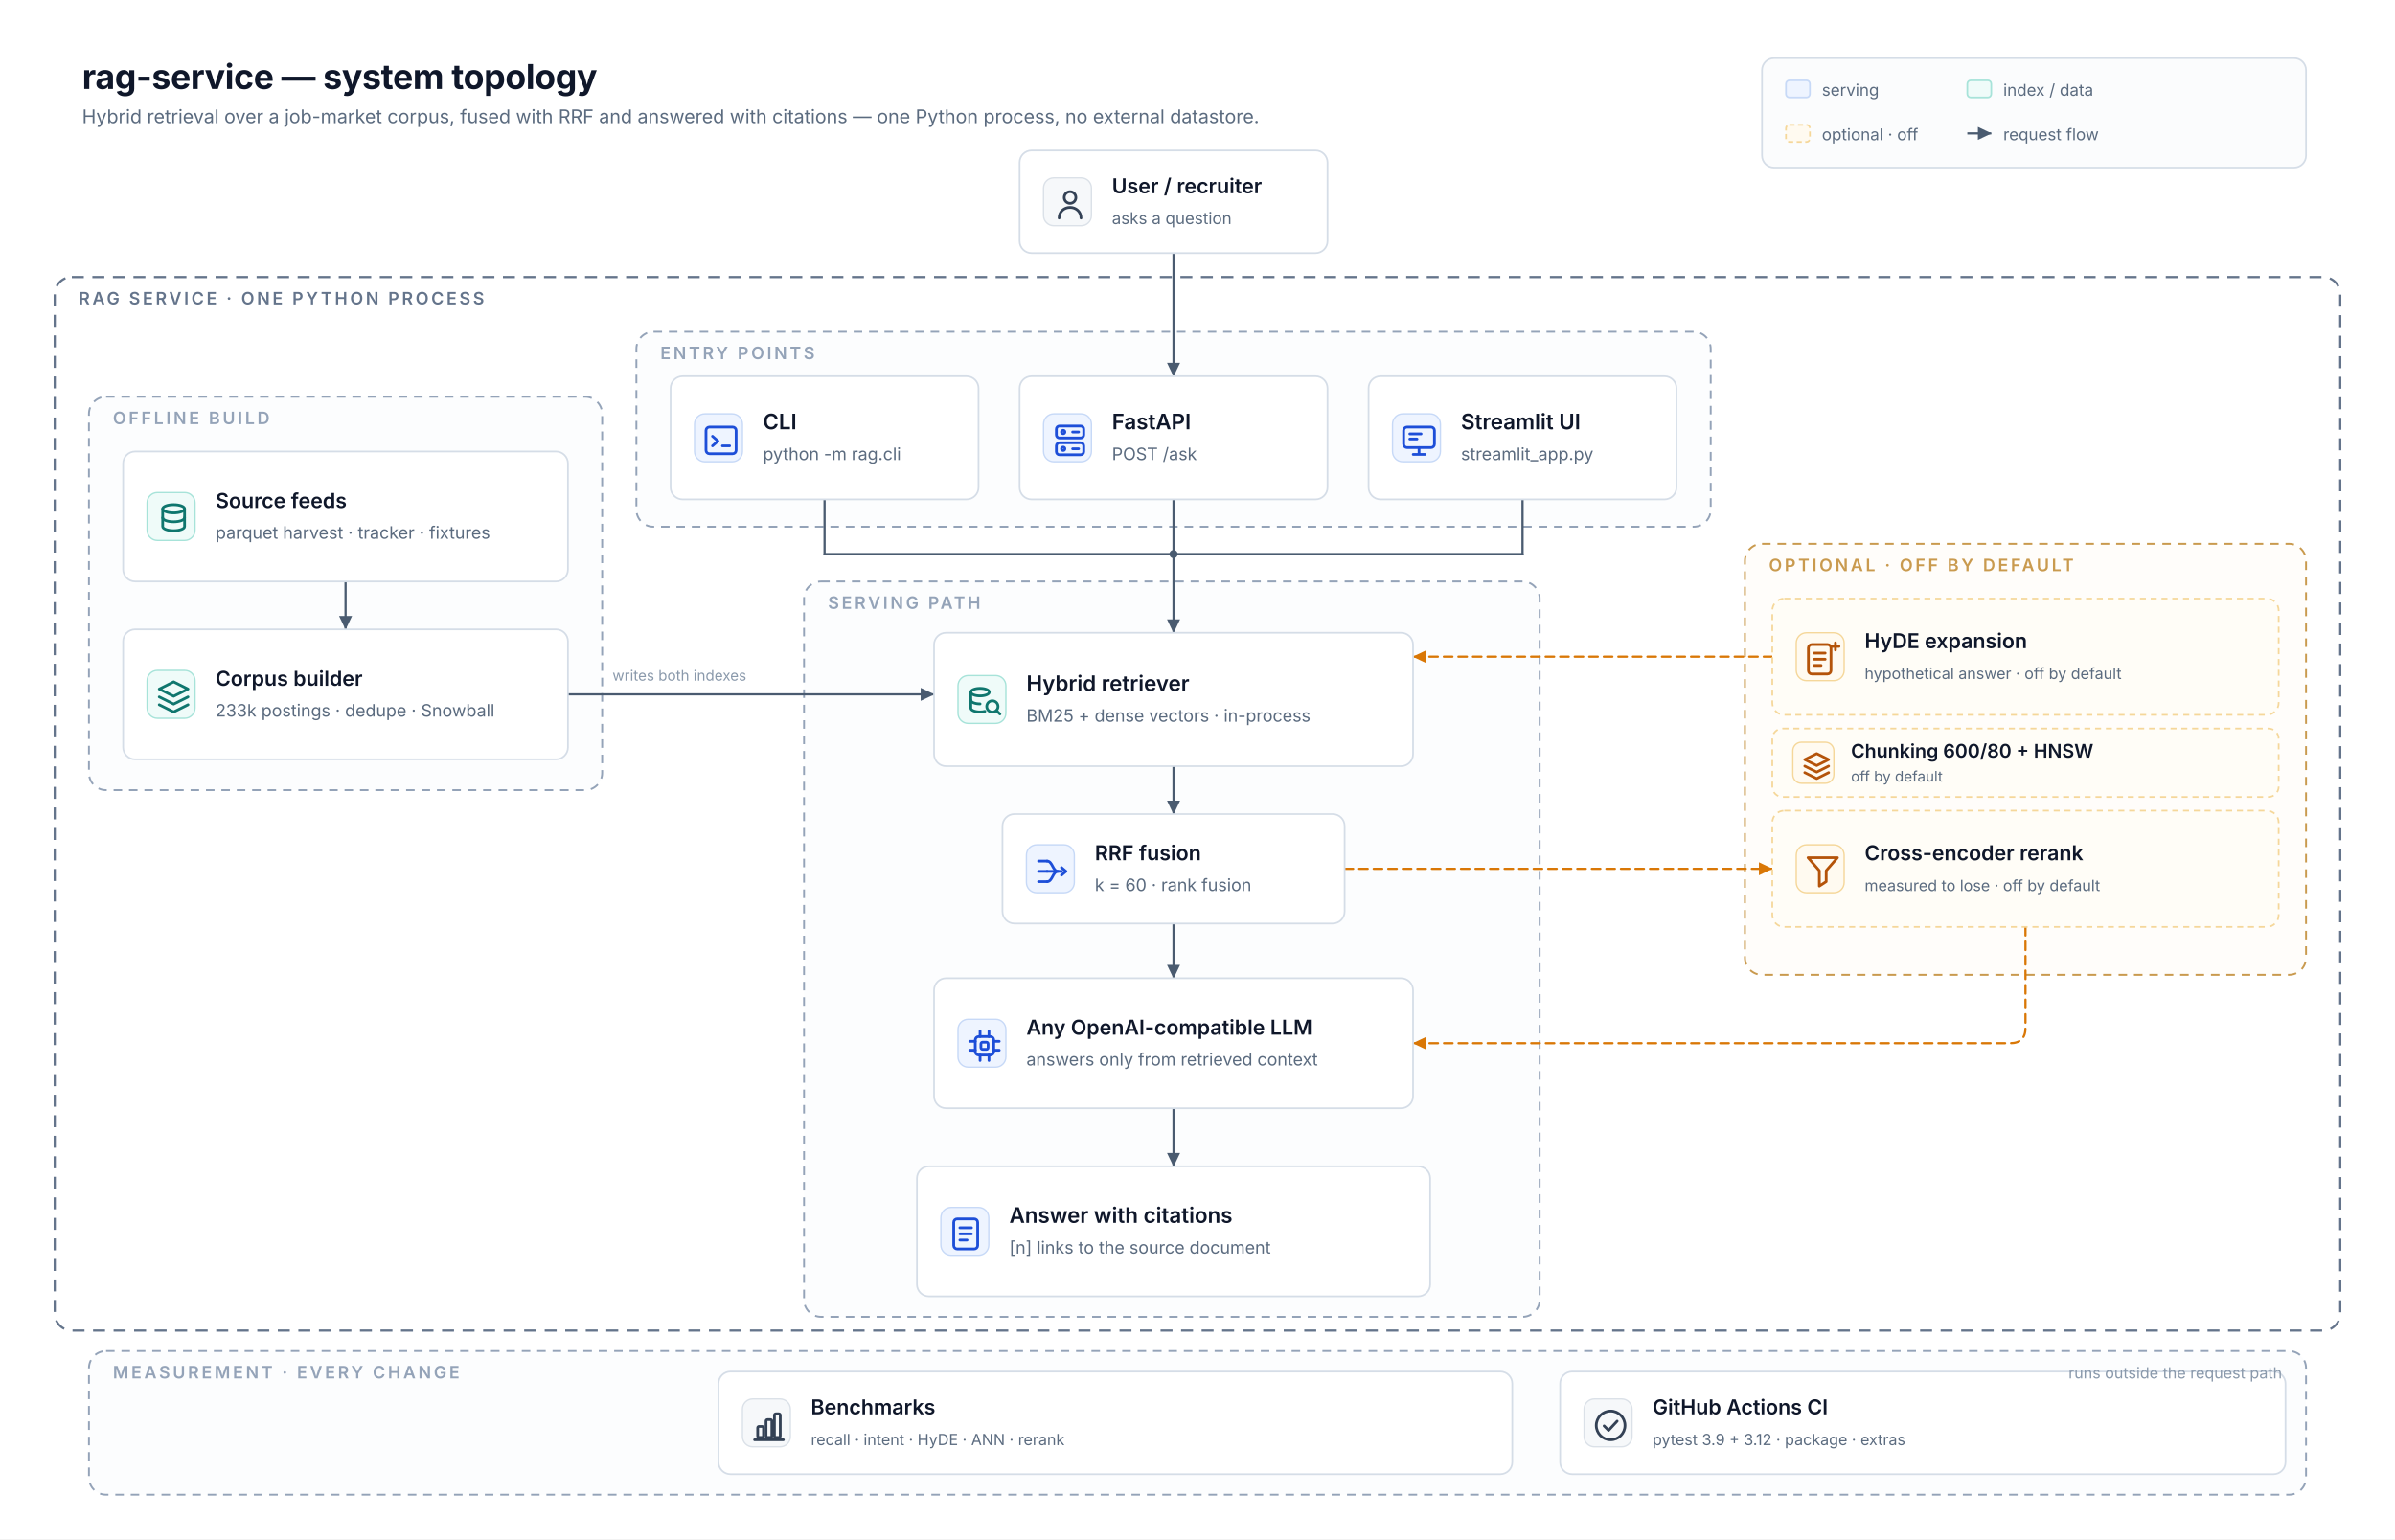
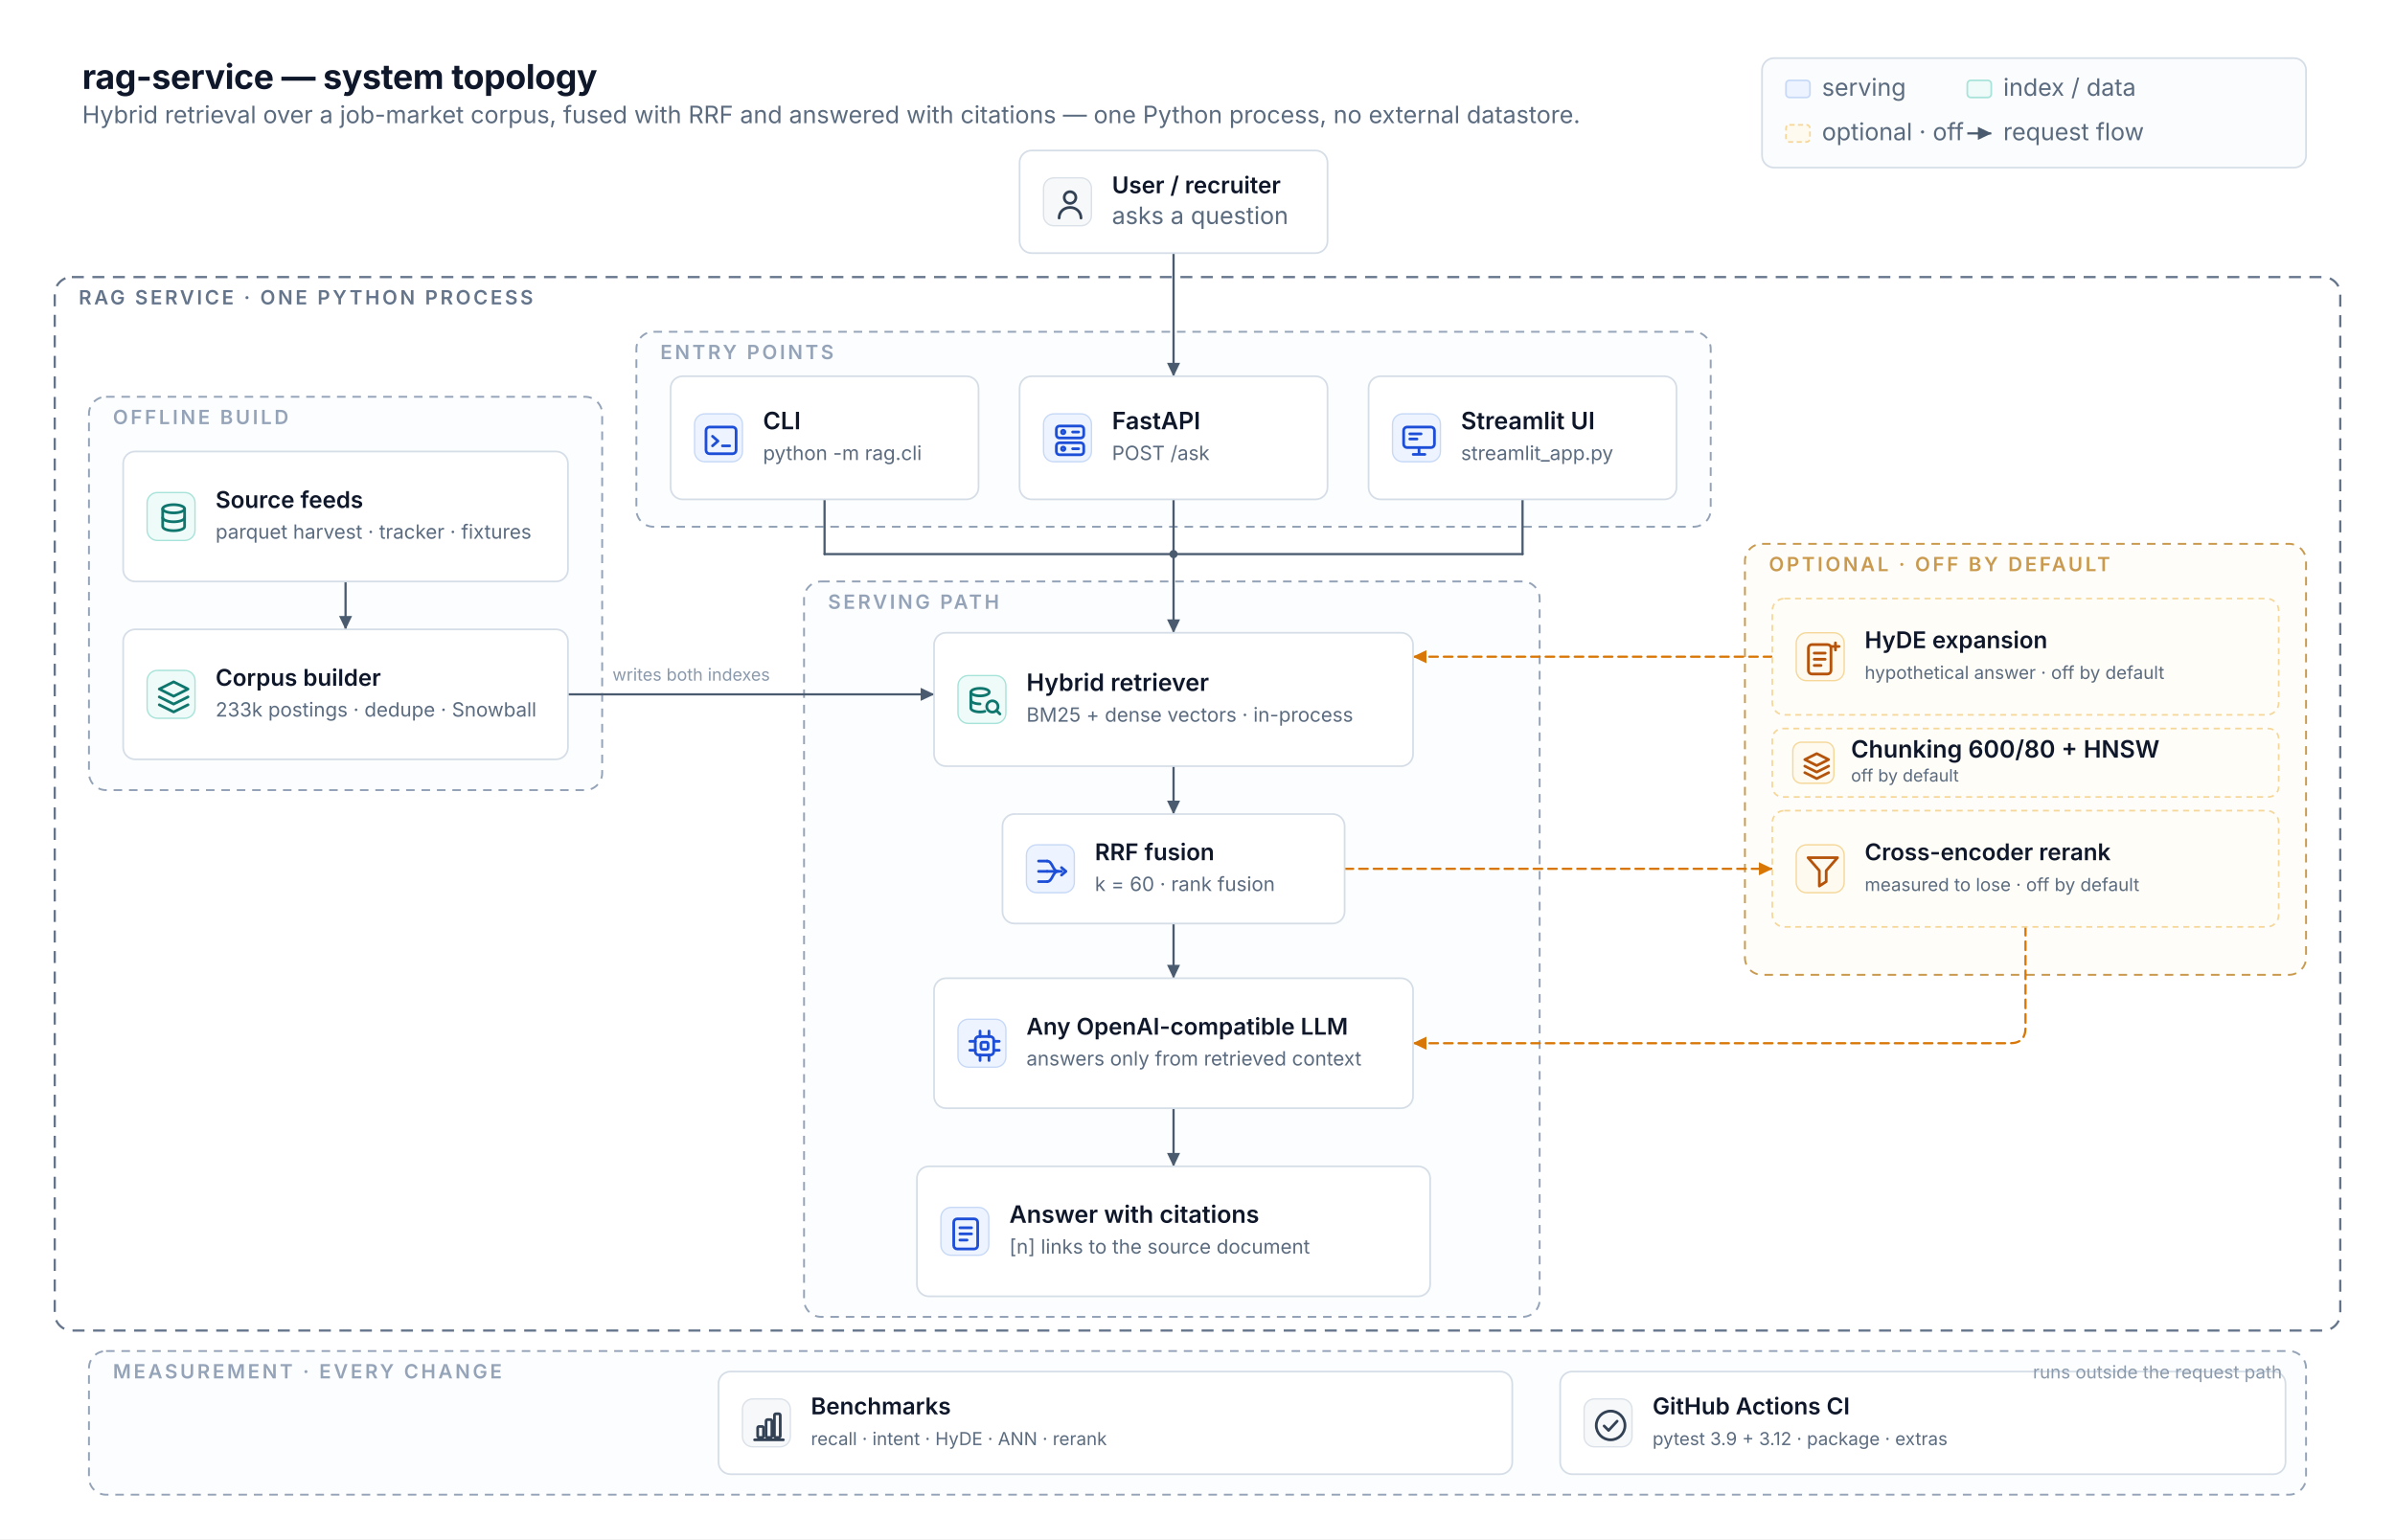
<svg xmlns="http://www.w3.org/2000/svg" width="1400" height="900" viewBox="0 0 1400 900" font-family="Inter, Helvetica, Arial, sans-serif">
  <rect width="1400" height="900" fill="#ffffff" />
  <defs>
    <marker id="ar" viewBox="0 0 10 10" refX="9.4" refY="5" markerWidth="7" markerHeight="7" orient="auto-start-reverse">
      <path d="M0.8 0.8 L9.6 5 L0.8 9.2 z" fill="#4a5b70" />
    </marker>
    <marker id="arAmber" viewBox="0 0 10 10" refX="9.4" refY="5" markerWidth="7" markerHeight="7" orient="auto-start-reverse">
      <path d="M0.8 0.8 L9.6 5 L0.8 9.2 z" fill="#d97706" />
    </marker>
  </defs>
  <text x="48" y="52" font-size="20" font-weight="700" fill="#0f172a" letter-spacing="-0.2">rag-service — system topology</text>
-   <text x="48" y="72" font-size="11" fill="#5b6b7f">Hybrid retrieval over a job-market corpus, fused with RRF and answered with citations — one Python process, no external datastore.</text>
+   <text x="48" y="72" font-size="14" fill="#5b6b7f">Hybrid retrieval over a job-market corpus, fused with RRF and answered with citations — one Python process, no external datastore.</text>
  <rect x="1030" y="34" width="318" height="64" rx="7" fill="#fbfcfd" stroke="#d5dde7" />
  <rect x="1044" y="47" width="14" height="10" rx="2" fill="#eef4ff" stroke="#c7d9f7" />
-   <text x="1065" y="56" font-size="9.5" fill="#5b6b7f">serving</text>
+   <text x="1065" y="56" font-size="14" fill="#5b6b7f">serving</text>
  <rect x="1150" y="47" width="14" height="10" rx="2" fill="#effbf9" stroke="#a7e3d9" />
-   <text x="1171" y="56" font-size="9.5" fill="#5b6b7f">index / data</text>
+   <text x="1171" y="56" font-size="14" fill="#5b6b7f">index / data</text>
  <rect x="1044" y="73" width="14" height="10" rx="2" fill="#fffaf0" stroke="#f5d79a" stroke-dasharray="3 2" />
-   <text x="1065" y="82" font-size="9.5" fill="#5b6b7f">optional · off</text>
+   <text x="1065" y="82" font-size="14" fill="#5b6b7f">optional · off</text>
  <path d="M1150 78h14" stroke="#4a5b70" stroke-width="1.3" marker-end="url(#ar)" />
-   <text x="1171" y="82" font-size="9.5" fill="#5b6b7f">request flow</text>
+   <text x="1171" y="82" font-size="14" fill="#5b6b7f">request flow</text>
  <rect x="32" y="162" width="1336" height="616" rx="10" fill="none" stroke="#64748b" stroke-width="1.3" stroke-dasharray="7 5" />
-   <text x="46" y="178" font-size="10" font-weight="600" fill="#64748b" letter-spacing="1.5">RAG SERVICE · ONE PYTHON PROCESS</text>
+   <text x="46" y="178" font-size="11.5" font-weight="600" fill="#64748b" letter-spacing="1.5">RAG SERVICE · ONE PYTHON PROCESS</text>
  <rect x="372" y="194" width="628" height="114" rx="10" fill="#fcfdfe" stroke="#94a3b8" stroke-width="1.1" stroke-dasharray="5 4" />
-   <text x="386" y="210" font-size="10" font-weight="600" fill="#94a3b8" letter-spacing="1.5">ENTRY POINTS</text>
+   <text x="386" y="210" font-size="11.5" font-weight="600" fill="#94a3b8" letter-spacing="1.5">ENTRY POINTS</text>
  <rect x="52" y="232" width="300" height="230" rx="10" fill="#fcfdfe" stroke="#94a3b8" stroke-width="1.1" stroke-dasharray="5 4" />
-   <text x="66" y="248" font-size="10" font-weight="600" fill="#94a3b8" letter-spacing="1.5">OFFLINE BUILD</text>
+   <text x="66" y="248" font-size="11.5" font-weight="600" fill="#94a3b8" letter-spacing="1.5">OFFLINE BUILD</text>
  <rect x="470" y="340" width="430" height="430" rx="10" fill="#fcfdfe" stroke="#94a3b8" stroke-width="1.1" stroke-dasharray="5 4" />
-   <text x="484" y="356" font-size="10" font-weight="600" fill="#94a3b8" letter-spacing="1.5">SERVING PATH</text>
+   <text x="484" y="356" font-size="11.5" font-weight="600" fill="#94a3b8" letter-spacing="1.5">SERVING PATH</text>
  <rect x="1020" y="318" width="328" height="252" rx="10" fill="#fffdfa" stroke="#c99a4e" stroke-width="1.1" stroke-dasharray="5 4" />
-   <text x="1034" y="334" font-size="10" font-weight="600" fill="#c99a4e" letter-spacing="1.5">OPTIONAL · OFF BY DEFAULT</text>
+   <text x="1034" y="334" font-size="11.5" font-weight="600" fill="#c99a4e" letter-spacing="1.5">OPTIONAL · OFF BY DEFAULT</text>
  <rect x="52" y="790" width="1296" height="84" rx="10" fill="#fcfdfe" stroke="#94a3b8" stroke-width="1.1" stroke-dasharray="5 4" />
-   <text x="66" y="806" font-size="10" font-weight="600" fill="#94a3b8" letter-spacing="1.5">MEASUREMENT · EVERY CHANGE</text>
+   <text x="66" y="806" font-size="11.5" font-weight="600" fill="#94a3b8" letter-spacing="1.5">MEASUREMENT · EVERY CHANGE</text>
  <path d="M 686.0 148.0 L 686.0 220.0" fill="none" stroke="#4a5b70" stroke-width="1.3" marker-end="url(#ar)" stroke-linecap="round" stroke-linejoin="round" />
  <path d="M 482.0 292.0 L 482.0 324.0" fill="none" stroke="#4a5b70" stroke-width="1.3" stroke-linecap="round" />
  <path d="M 686.0 292.0 L 686.0 324.0" fill="none" stroke="#4a5b70" stroke-width="1.3" stroke-linecap="round" />
  <path d="M 890.0 292.0 L 890.0 324.0" fill="none" stroke="#4a5b70" stroke-width="1.3" stroke-linecap="round" />
  <path d="M 482.0 324.0 L 890.0 324.0" fill="none" stroke="#4a5b70" stroke-width="1.3" stroke-linecap="round" />
  <circle cx="686" cy="324" r="2.4" fill="#4a5b70" />
  <path d="M 686.0 324.0 L 686.0 370.0" fill="none" stroke="#4a5b70" stroke-width="1.3" marker-end="url(#ar)" stroke-linecap="round" stroke-linejoin="round" />
  <path d="M 686.0 448.0 L 686.0 476.0" fill="none" stroke="#4a5b70" stroke-width="1.3" marker-end="url(#ar)" stroke-linecap="round" stroke-linejoin="round" />
  <path d="M 686.0 540.0 L 686.0 572.0" fill="none" stroke="#4a5b70" stroke-width="1.3" marker-end="url(#ar)" stroke-linecap="round" stroke-linejoin="round" />
  <path d="M 686.0 648.0 L 686.0 682.0" fill="none" stroke="#4a5b70" stroke-width="1.3" marker-end="url(#ar)" stroke-linecap="round" stroke-linejoin="round" />
  <path d="M 202.0 340.0 L 202.0 368.0" fill="none" stroke="#4a5b70" stroke-width="1.3" marker-end="url(#ar)" stroke-linecap="round" stroke-linejoin="round" />
  <path d="M 332.0 406.0 L 546.0 406.0" fill="none" stroke="#4a5b70" stroke-width="1.3" marker-end="url(#ar)" stroke-linecap="round" stroke-linejoin="round" />
  <path d="M 1036.0 384.0 L 826.0 384.0" fill="none" stroke="#d97706" stroke-width="1.3" stroke-dasharray="5 3.5" marker-end="url(#arAmber)" stroke-linecap="round" stroke-linejoin="round" />
  <path d="M 786.0 508.0 L 1036.0 508.0" fill="none" stroke="#d97706" stroke-width="1.3" stroke-dasharray="5 3.5" marker-end="url(#arAmber)" stroke-linecap="round" stroke-linejoin="round" />
  <path d="M 1184.0 542.0 L 1184.0 601.0 Q 1184.0 610.0 1175.0 610.0 L 826.0 610.0" fill="none" stroke="#d97706" stroke-width="1.3" stroke-dasharray="5 3.5" marker-end="url(#arAmber)" stroke-linecap="round" stroke-linejoin="round" />
  <g>
    <rect x="596" y="88" width="180" height="60" rx="7" fill="#ffffff" stroke="#d5dde7" stroke-width="1" />
    <rect x="610" y="104.0" width="28" height="28" rx="6" fill="#f6f8fa" stroke="#dbe1e8" stroke-width="0.8" />
    <g transform="translate(613.5,107.5) scale(1.000)" fill="none" stroke="#334155" stroke-width="1.60" stroke-linecap="round" stroke-linejoin="round">
      <circle cx="12" cy="8" r="3.4" />
      <path d="M5.6 20c0-3.7 2.9-6.2 6.4-6.2s6.4 2.5 6.4 6.2" />
    </g>
-     <text x="650" y="113.0" font-size="12" font-weight="600" fill="#0f172a">User / recruiter</text>
-     <text x="650" y="131.0" font-size="9.5" fill="#5b6b7f">asks a question</text>
+     <text x="650" y="113.0" font-size="13.5" font-weight="600" fill="#0f172a">User / recruiter</text>
+     <text x="650" y="131.0" font-size="14" fill="#5b6b7f">asks a question</text>
  </g>
  <g>
    <rect x="392" y="220" width="180" height="72" rx="7" fill="#ffffff" stroke="#d5dde7" stroke-width="1" />
    <rect x="406" y="242.0" width="28" height="28" rx="6" fill="#eef4ff" stroke="#c7d9f7" stroke-width="0.8" />
    <g transform="translate(409.5,245.5) scale(1.000)" fill="none" stroke="#1d4ed8" stroke-width="1.60" stroke-linecap="round" stroke-linejoin="round">
      <rect x="3.2" y="4.2" width="17.6" height="15.6" rx="2" />
      <path d="M7 9.6l3.2 2.8L7 15.2" />
      <path d="M12.8 15.2h4.2" />
    </g>
-     <text x="446" y="251.0" font-size="12.5" font-weight="600" fill="#0f172a">CLI</text>
-     <text x="446" y="269.0" font-size="10" fill="#5b6b7f">python -m rag.cli</text>
+     <text x="446" y="251.0" font-size="14" font-weight="600" fill="#0f172a">CLI</text>
+     <text x="446" y="269.0" font-size="11.5" fill="#5b6b7f">python -m rag.cli</text>
  </g>
  <g>
    <rect x="596" y="220" width="180" height="72" rx="7" fill="#ffffff" stroke="#d5dde7" stroke-width="1" />
    <rect x="610" y="242.0" width="28" height="28" rx="6" fill="#eef4ff" stroke="#c7d9f7" stroke-width="0.8" />
    <g transform="translate(613.5,245.5) scale(1.000)" fill="none" stroke="#1d4ed8" stroke-width="1.60" stroke-linecap="round" stroke-linejoin="round">
      <rect x="4" y="3.6" width="16" height="7" rx="1.8" />
      <rect x="4" y="13.4" width="16" height="7" rx="1.8" />
      <circle cx="8" cy="7.1" r="1" />
      <circle cx="8" cy="16.9" r="1" />
      <path d="M13.5 7.1h3.5M13.5 16.9h3.5" />
    </g>
-     <text x="650" y="251.0" font-size="12.5" font-weight="600" fill="#0f172a">FastAPI</text>
-     <text x="650" y="269.0" font-size="10" fill="#5b6b7f">POST /ask</text>
+     <text x="650" y="251.0" font-size="14" font-weight="600" fill="#0f172a">FastAPI</text>
+     <text x="650" y="269.0" font-size="11.5" fill="#5b6b7f">POST /ask</text>
  </g>
  <g>
    <rect x="800" y="220" width="180" height="72" rx="7" fill="#ffffff" stroke="#d5dde7" stroke-width="1" />
    <rect x="814" y="242.0" width="28" height="28" rx="6" fill="#eef4ff" stroke="#c7d9f7" stroke-width="0.8" />
    <g transform="translate(817.5,245.5) scale(1.000)" fill="none" stroke="#1d4ed8" stroke-width="1.60" stroke-linecap="round" stroke-linejoin="round">
      <rect x="3" y="4.2" width="18" height="12" rx="2" />
      <path d="M12 16.2v4M8.6 20.2h6.8" />
      <path d="M6.6 8.2h6.6M6.6 11.2h4.2" />
    </g>
-     <text x="854" y="251.0" font-size="12.5" font-weight="600" fill="#0f172a">Streamlit UI</text>
-     <text x="854" y="269.0" font-size="10" fill="#5b6b7f">streamlit_app.py</text>
+     <text x="854" y="251.0" font-size="14" font-weight="600" fill="#0f172a">Streamlit UI</text>
+     <text x="854" y="269.0" font-size="11.5" fill="#5b6b7f">streamlit_app.py</text>
  </g>
  <g>
    <rect x="546" y="370" width="280" height="78" rx="7" fill="#ffffff" stroke="#d5dde7" stroke-width="1" />
    <rect x="560" y="395.0" width="28" height="28" rx="6" fill="#effbf9" stroke="#a7e3d9" stroke-width="0.8" />
    <g transform="translate(563.5,398.5) scale(1.000)" fill="none" stroke="#0f766e" stroke-width="1.60" stroke-linecap="round" stroke-linejoin="round">
      <ellipse cx="9.4" cy="6.2" rx="5.4" ry="2.2" />
      <path d="M4 6.2v9.4c0 1.2 2.4 2.2 5.4 2.2 1 0 2-.1 2.8-.35" />
      <path d="M4 10.9c0 1.2 2.4 2.2 5.4 2.2" />
      <circle cx="16.6" cy="14.6" r="3.3" />
      <path d="M19 17l2 2" />
    </g>
-     <text x="600" y="404.0" font-size="12.5" font-weight="600" fill="#0f172a">Hybrid retriever</text>
-     <text x="600" y="422.0" font-size="10" fill="#5b6b7f">BM25 + dense vectors · in-process</text>
+     <text x="600" y="404.0" font-size="14" font-weight="600" fill="#0f172a">Hybrid retriever</text>
+     <text x="600" y="422.0" font-size="11.5" fill="#5b6b7f">BM25 + dense vectors · in-process</text>
  </g>
  <g>
    <rect x="586" y="476" width="200" height="64" rx="7" fill="#ffffff" stroke="#d5dde7" stroke-width="1" />
    <rect x="600" y="494.0" width="28" height="28" rx="6" fill="#eef4ff" stroke="#c7d9f7" stroke-width="0.8" />
    <g transform="translate(603.5,497.5) scale(1.000)" fill="none" stroke="#1d4ed8" stroke-width="1.60" stroke-linecap="round" stroke-linejoin="round">
      <path d="M3.6 6h5M3.6 12h5M3.6 18h5" />
      <path d="M8.6 6c3.2 0 3.2 6 6.4 6M8.6 18c3.2 0 3.2-6 6.4-6" />
      <path d="M8.6 12h8.4" />
      <path d="M17 9.8l2.6 2.2L17 14.2" />
    </g>
-     <text x="640" y="503.0" font-size="12" font-weight="600" fill="#0f172a">RRF fusion</text>
-     <text x="640" y="521.0" font-size="10" fill="#5b6b7f">k = 60 · rank fusion</text>
+     <text x="640" y="503.0" font-size="13.5" font-weight="600" fill="#0f172a">RRF fusion</text>
+     <text x="640" y="521.0" font-size="11.5" fill="#5b6b7f">k = 60 · rank fusion</text>
  </g>
  <g>
    <rect x="546" y="572" width="280" height="76" rx="7" fill="#ffffff" stroke="#d5dde7" stroke-width="1" />
    <rect x="560" y="596.0" width="28" height="28" rx="6" fill="#eef4ff" stroke="#c7d9f7" stroke-width="0.8" />
    <g transform="translate(563.5,599.5) scale(1.000)" fill="none" stroke="#1d4ed8" stroke-width="1.60" stroke-linecap="round" stroke-linejoin="round">
      <rect x="6.6" y="6.6" width="10.8" height="10.8" rx="2" />
      <rect x="9.9" y="9.9" width="4.2" height="4.2" rx="1" />
      <path d="M9.4 3.4v3.2M14.6 3.4v3.2M9.4 17.4v3.2M14.6 17.4v3.2M3.4 9.4h3.2M3.4 14.6h3.2M17.4 9.4h3.2M17.4 14.6h3.2" />
    </g>
-     <text x="600" y="605.0" font-size="12" font-weight="600" fill="#0f172a">Any OpenAI-compatible LLM</text>
-     <text x="600" y="623.0" font-size="10" fill="#5b6b7f">answers only from retrieved context</text>
+     <text x="600" y="605.0" font-size="13.5" font-weight="600" fill="#0f172a">Any OpenAI-compatible LLM</text>
+     <text x="600" y="623.0" font-size="11.5" fill="#5b6b7f">answers only from retrieved context</text>
  </g>
  <g>
    <rect x="536" y="682" width="300" height="76" rx="7" fill="#ffffff" stroke="#d5dde7" stroke-width="1" />
    <rect x="550" y="706.0" width="28" height="28" rx="6" fill="#eef4ff" stroke="#c7d9f7" stroke-width="0.8" />
    <g transform="translate(553.5,709.5) scale(1.000)" fill="none" stroke="#1d4ed8" stroke-width="1.60" stroke-linecap="round" stroke-linejoin="round">
      <rect x="4" y="3.2" width="14" height="17.6" rx="2" />
      <path d="M7.6 8.4h6.8M7.6 12h6.8M7.6 15.6h4.2" />
    </g>
-     <text x="590" y="715.0" font-size="12.5" font-weight="600" fill="#0f172a">Answer with citations</text>
-     <text x="590" y="733.0" font-size="10" fill="#5b6b7f">[n] links to the source document</text>
+     <text x="590" y="715.0" font-size="14" font-weight="600" fill="#0f172a">Answer with citations</text>
+     <text x="590" y="733.0" font-size="11.5" fill="#5b6b7f">[n] links to the source document</text>
  </g>
  <g>
    <rect x="72" y="264" width="260" height="76" rx="7" fill="#ffffff" stroke="#d5dde7" stroke-width="1" />
    <rect x="86" y="288.0" width="28" height="28" rx="6" fill="#effbf9" stroke="#a7e3d9" stroke-width="0.8" />
    <g transform="translate(89.5,291.5) scale(1.000)" fill="none" stroke="#0f766e" stroke-width="1.60" stroke-linecap="round" stroke-linejoin="round">
      <ellipse cx="12" cy="6" rx="6.4" ry="2.4" />
      <path d="M5.6 6v10.4c0 1.35 2.85 2.4 6.4 2.4s6.4-1.05 6.4-2.4V6" />
      <path d="M5.6 11.2c0 1.35 2.85 2.4 6.4 2.4s6.4-1.05 6.4-2.4" />
    </g>
-     <text x="126" y="297.0" font-size="12" font-weight="600" fill="#0f172a">Source feeds</text>
-     <text x="126" y="315.0" font-size="10" fill="#5b6b7f">parquet harvest · tracker · fixtures</text>
+     <text x="126" y="297.0" font-size="13.5" font-weight="600" fill="#0f172a">Source feeds</text>
+     <text x="126" y="315.0" font-size="11.5" fill="#5b6b7f">parquet harvest · tracker · fixtures</text>
  </g>
  <g>
    <rect x="72" y="368" width="260" height="76" rx="7" fill="#ffffff" stroke="#d5dde7" stroke-width="1" />
    <rect x="86" y="392.0" width="28" height="28" rx="6" fill="#effbf9" stroke="#a7e3d9" stroke-width="0.8" />
    <g transform="translate(89.5,395.5) scale(1.000)" fill="none" stroke="#0f766e" stroke-width="1.60" stroke-linecap="round" stroke-linejoin="round">
      <path d="M12 3.2l8.4 4.2-8.4 4.2L3.6 7.4z" />
      <path d="M3.6 12L12 16.2 20.4 12" />
      <path d="M3.6 16.6L12 20.8l8.4-4.2" />
    </g>
-     <text x="126" y="401.0" font-size="12" font-weight="600" fill="#0f172a">Corpus builder</text>
-     <text x="126" y="419.0" font-size="10" fill="#5b6b7f">233k postings · dedupe · Snowball</text>
+     <text x="126" y="401.0" font-size="13.5" font-weight="600" fill="#0f172a">Corpus builder</text>
+     <text x="126" y="419.0" font-size="11.5" fill="#5b6b7f">233k postings · dedupe · Snowball</text>
  </g>
  <g>
    <rect x="1036" y="350" width="296" height="68" rx="7" fill="#fffdf7" stroke="#f5d79a" stroke-width="1" stroke-dasharray="3.5 2.8" />
    <rect x="1050" y="370.0" width="28" height="28" rx="6" fill="#fffaf0" stroke="#f5d79a" stroke-width="0.8" />
    <g transform="translate(1053.5,373.5) scale(1.000)" fill="none" stroke="#b45309" stroke-width="1.60" stroke-linecap="round" stroke-linejoin="round">
      <rect x="3.6" y="3.4" width="13.2" height="17.2" rx="2" />
      <path d="M7 8.4h6.4M7 12h6.4M7 15.6h4" />
      <path d="M19.4 2.4v4.2M17.3 4.5h4.2" />
    </g>
-     <text x="1090" y="379.0" font-size="12" font-weight="600" fill="#0f172a">HyDE expansion</text>
-     <text x="1090" y="397.0" font-size="9" fill="#5b6b7f">hypothetical answer · off by default</text>
+     <text x="1090" y="379.0" font-size="13.5" font-weight="600" fill="#0f172a">HyDE expansion</text>
+     <text x="1090" y="397.0" font-size="10.5" fill="#5b6b7f">hypothetical answer · off by default</text>
  </g>
  <g>
    <rect x="1036" y="474" width="296" height="68" rx="7" fill="#fffdf7" stroke="#f5d79a" stroke-width="1" stroke-dasharray="3.5 2.8" />
    <rect x="1050" y="494.0" width="28" height="28" rx="6" fill="#fffaf0" stroke="#f5d79a" stroke-width="0.8" />
    <g transform="translate(1053.5,497.5) scale(1.000)" fill="none" stroke="#b45309" stroke-width="1.60" stroke-linecap="round" stroke-linejoin="round">
      <path d="M3.4 4h17.2l-6.6 7.6v6.4l-4 2.6v-9z" />
    </g>
-     <text x="1090" y="503.0" font-size="12" font-weight="600" fill="#0f172a">Cross-encoder rerank</text>
-     <text x="1090" y="521.0" font-size="9" fill="#5b6b7f">measured to lose · off by default</text>
+     <text x="1090" y="503.0" font-size="13.5" font-weight="600" fill="#0f172a">Cross-encoder rerank</text>
+     <text x="1090" y="521.0" font-size="10.5" fill="#5b6b7f">measured to lose · off by default</text>
  </g>
  <rect x="1036" y="426" width="296" height="40" rx="6" fill="#fffdf7" stroke="#f5d79a" stroke-width="1" stroke-dasharray="3.5 2.8" />
  <rect x="1048" y="434" width="24" height="24" rx="5" fill="#fffaf0" stroke="#f5d79a" stroke-width="0.8" />
  <g transform="translate(1052,438) scale(0.83)" fill="none" stroke="#b45309" stroke-width="1.9" stroke-linecap="round" stroke-linejoin="round">
    <path d="M12 3.2l8.4 4.2-8.4 4.2L3.6 7.4z" />
    <path d="M3.6 12L12 16.2 20.4 12" />
    <path d="M3.6 16.6L12 20.8l8.4-4.2" />
  </g>
-   <text x="1082" y="443" font-size="11" font-weight="600" fill="#0f172a">Chunking 600/80 + HNSW</text>
-   <text x="1082" y="457" font-size="8.5" fill="#5b6b7f">off by default</text>
+   <text x="1082" y="443" font-size="14" font-weight="600" fill="#0f172a">Chunking 600/80 + HNSW</text>
+   <text x="1082" y="457" font-size="10" fill="#5b6b7f">off by default</text>
  <g>
    <rect x="420" y="802" width="464" height="60" rx="7" fill="#ffffff" stroke="#d5dde7" stroke-width="1" />
    <rect x="434" y="818.0" width="28" height="28" rx="6" fill="#f6f8fa" stroke="#dbe1e8" stroke-width="0.8" />
    <g transform="translate(437.5,821.5) scale(1.000)" fill="none" stroke="#334155" stroke-width="1.60" stroke-linecap="round" stroke-linejoin="round">
      <path d="M3.6 20.4h16.8" />
      <rect x="5.4" y="12.6" width="3.4" height="6.4" rx="0.8" />
      <rect x="10.3" y="8.6" width="3.4" height="10.4" rx="0.8" />
      <rect x="15.2" y="5.2" width="3.4" height="13.8" rx="0.8" />
    </g>
-     <text x="474" y="827.0" font-size="12" font-weight="600" fill="#0f172a">Benchmarks</text>
-     <text x="474" y="845.0" font-size="9" fill="#5b6b7f">recall · intent · HyDE · ANN · rerank</text>
+     <text x="474" y="827.0" font-size="13.5" font-weight="600" fill="#0f172a">Benchmarks</text>
+     <text x="474" y="845.0" font-size="10.5" fill="#5b6b7f">recall · intent · HyDE · ANN · rerank</text>
  </g>
  <g>
    <rect x="912" y="802" width="424" height="60" rx="7" fill="#ffffff" stroke="#d5dde7" stroke-width="1" />
    <rect x="926" y="818.0" width="28" height="28" rx="6" fill="#f6f8fa" stroke="#dbe1e8" stroke-width="0.8" />
    <g transform="translate(929.5,821.5) scale(1.000)" fill="none" stroke="#334155" stroke-width="1.60" stroke-linecap="round" stroke-linejoin="round">
      <circle cx="12" cy="12" r="8.4" />
      <path d="M8.2 12.3l2.6 2.6 5-5.4" />
    </g>
-     <text x="966" y="827.0" font-size="12" font-weight="600" fill="#0f172a">GitHub Actions CI</text>
-     <text x="966" y="845.0" font-size="9" fill="#5b6b7f">pytest 3.9 + 3.12 · package · extras</text>
-   </g>
-   <text x="1334" y="806" font-size="9" fill="#8a99ab" text-anchor="end">runs outside the request path</text>
-   <text x="358" y="398" font-size="8.5" fill="#8a99ab">writes both indexes</text>
+     <text x="966" y="827.0" font-size="13.5" font-weight="600" fill="#0f172a">GitHub Actions CI</text>
+     <text x="966" y="845.0" font-size="10.5" fill="#5b6b7f">pytest 3.9 + 3.12 · package · extras</text>
+   </g>
+   <text x="1334" y="806" font-size="10.5" fill="#8a99ab" text-anchor="end">runs outside the request path</text>
+   <text x="358" y="398" font-size="10" fill="#8a99ab">writes both indexes</text>
</svg>
